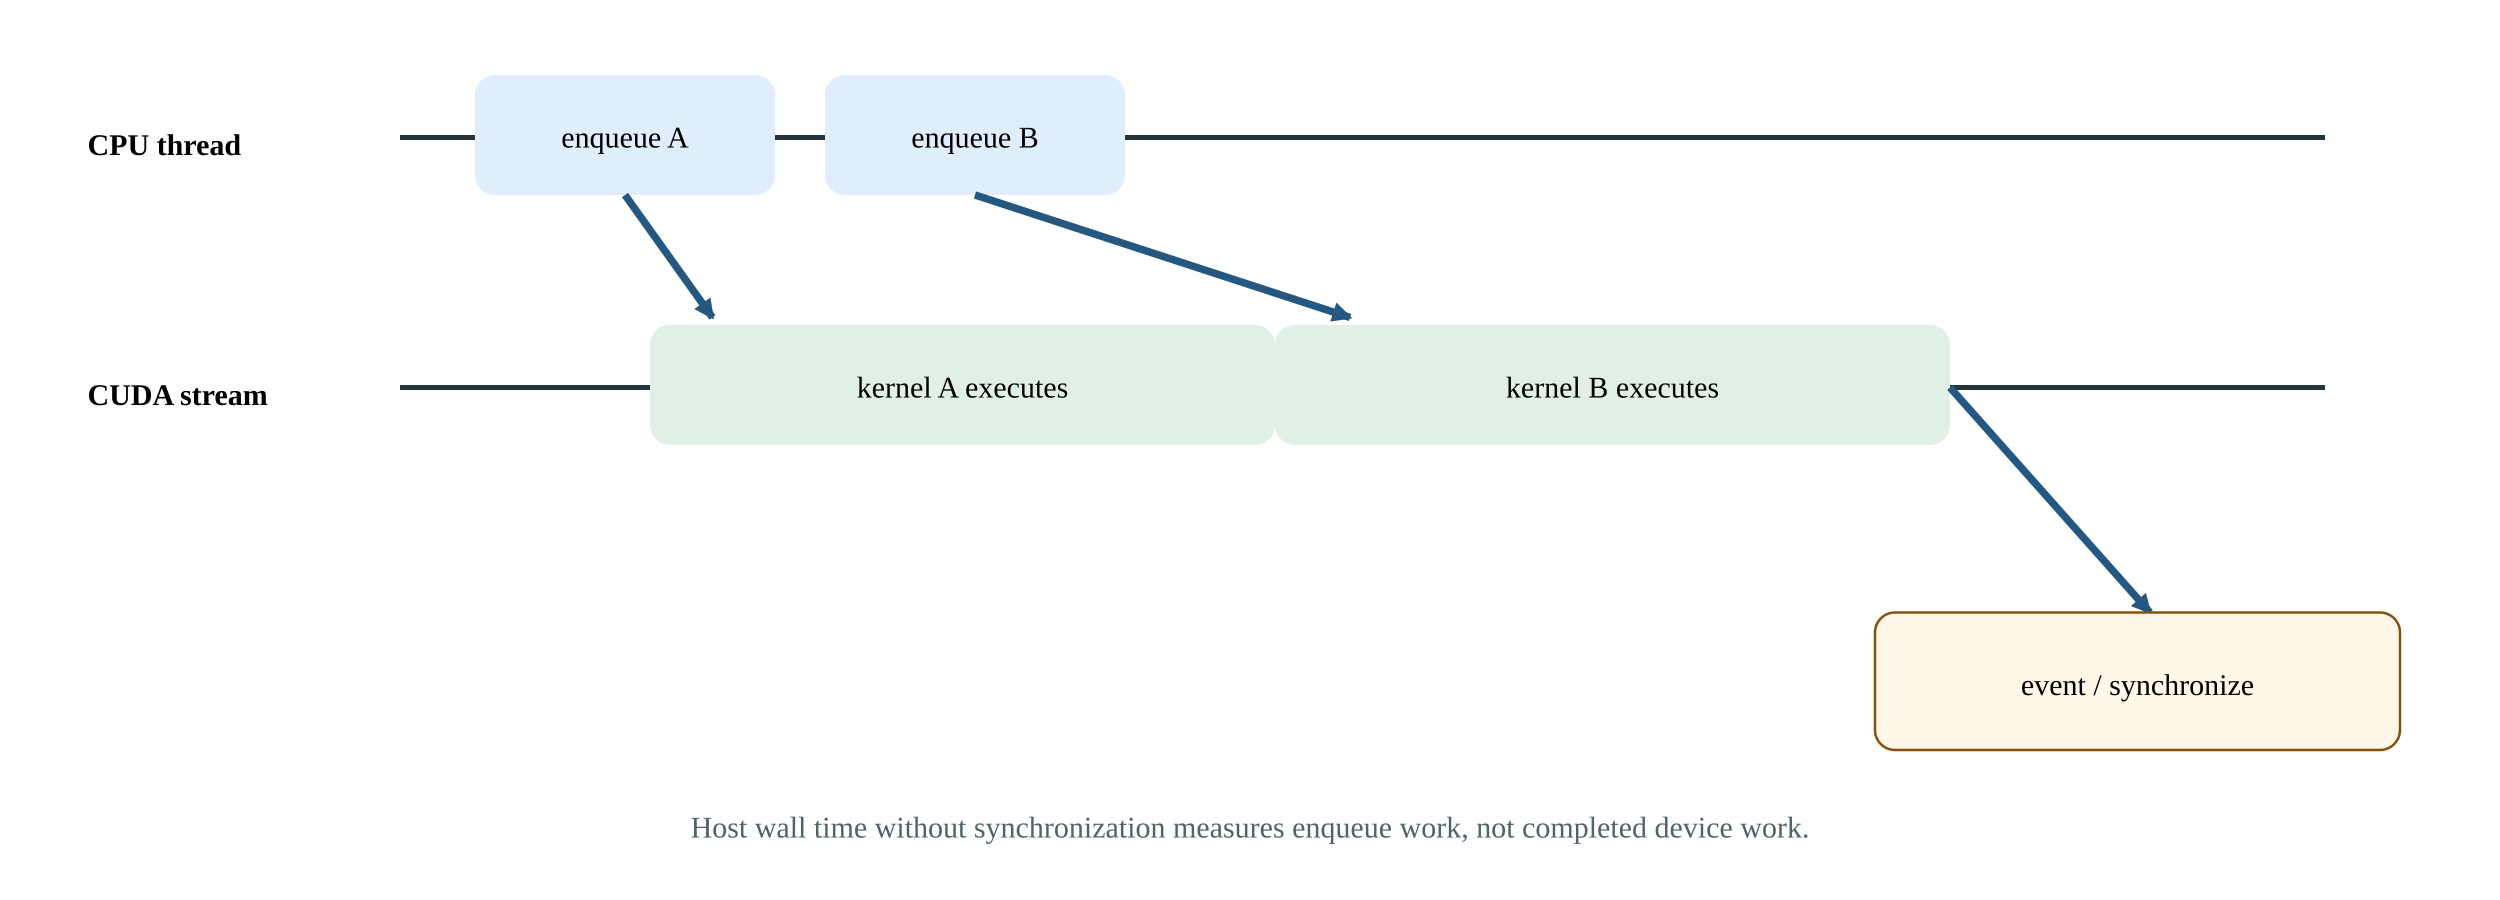
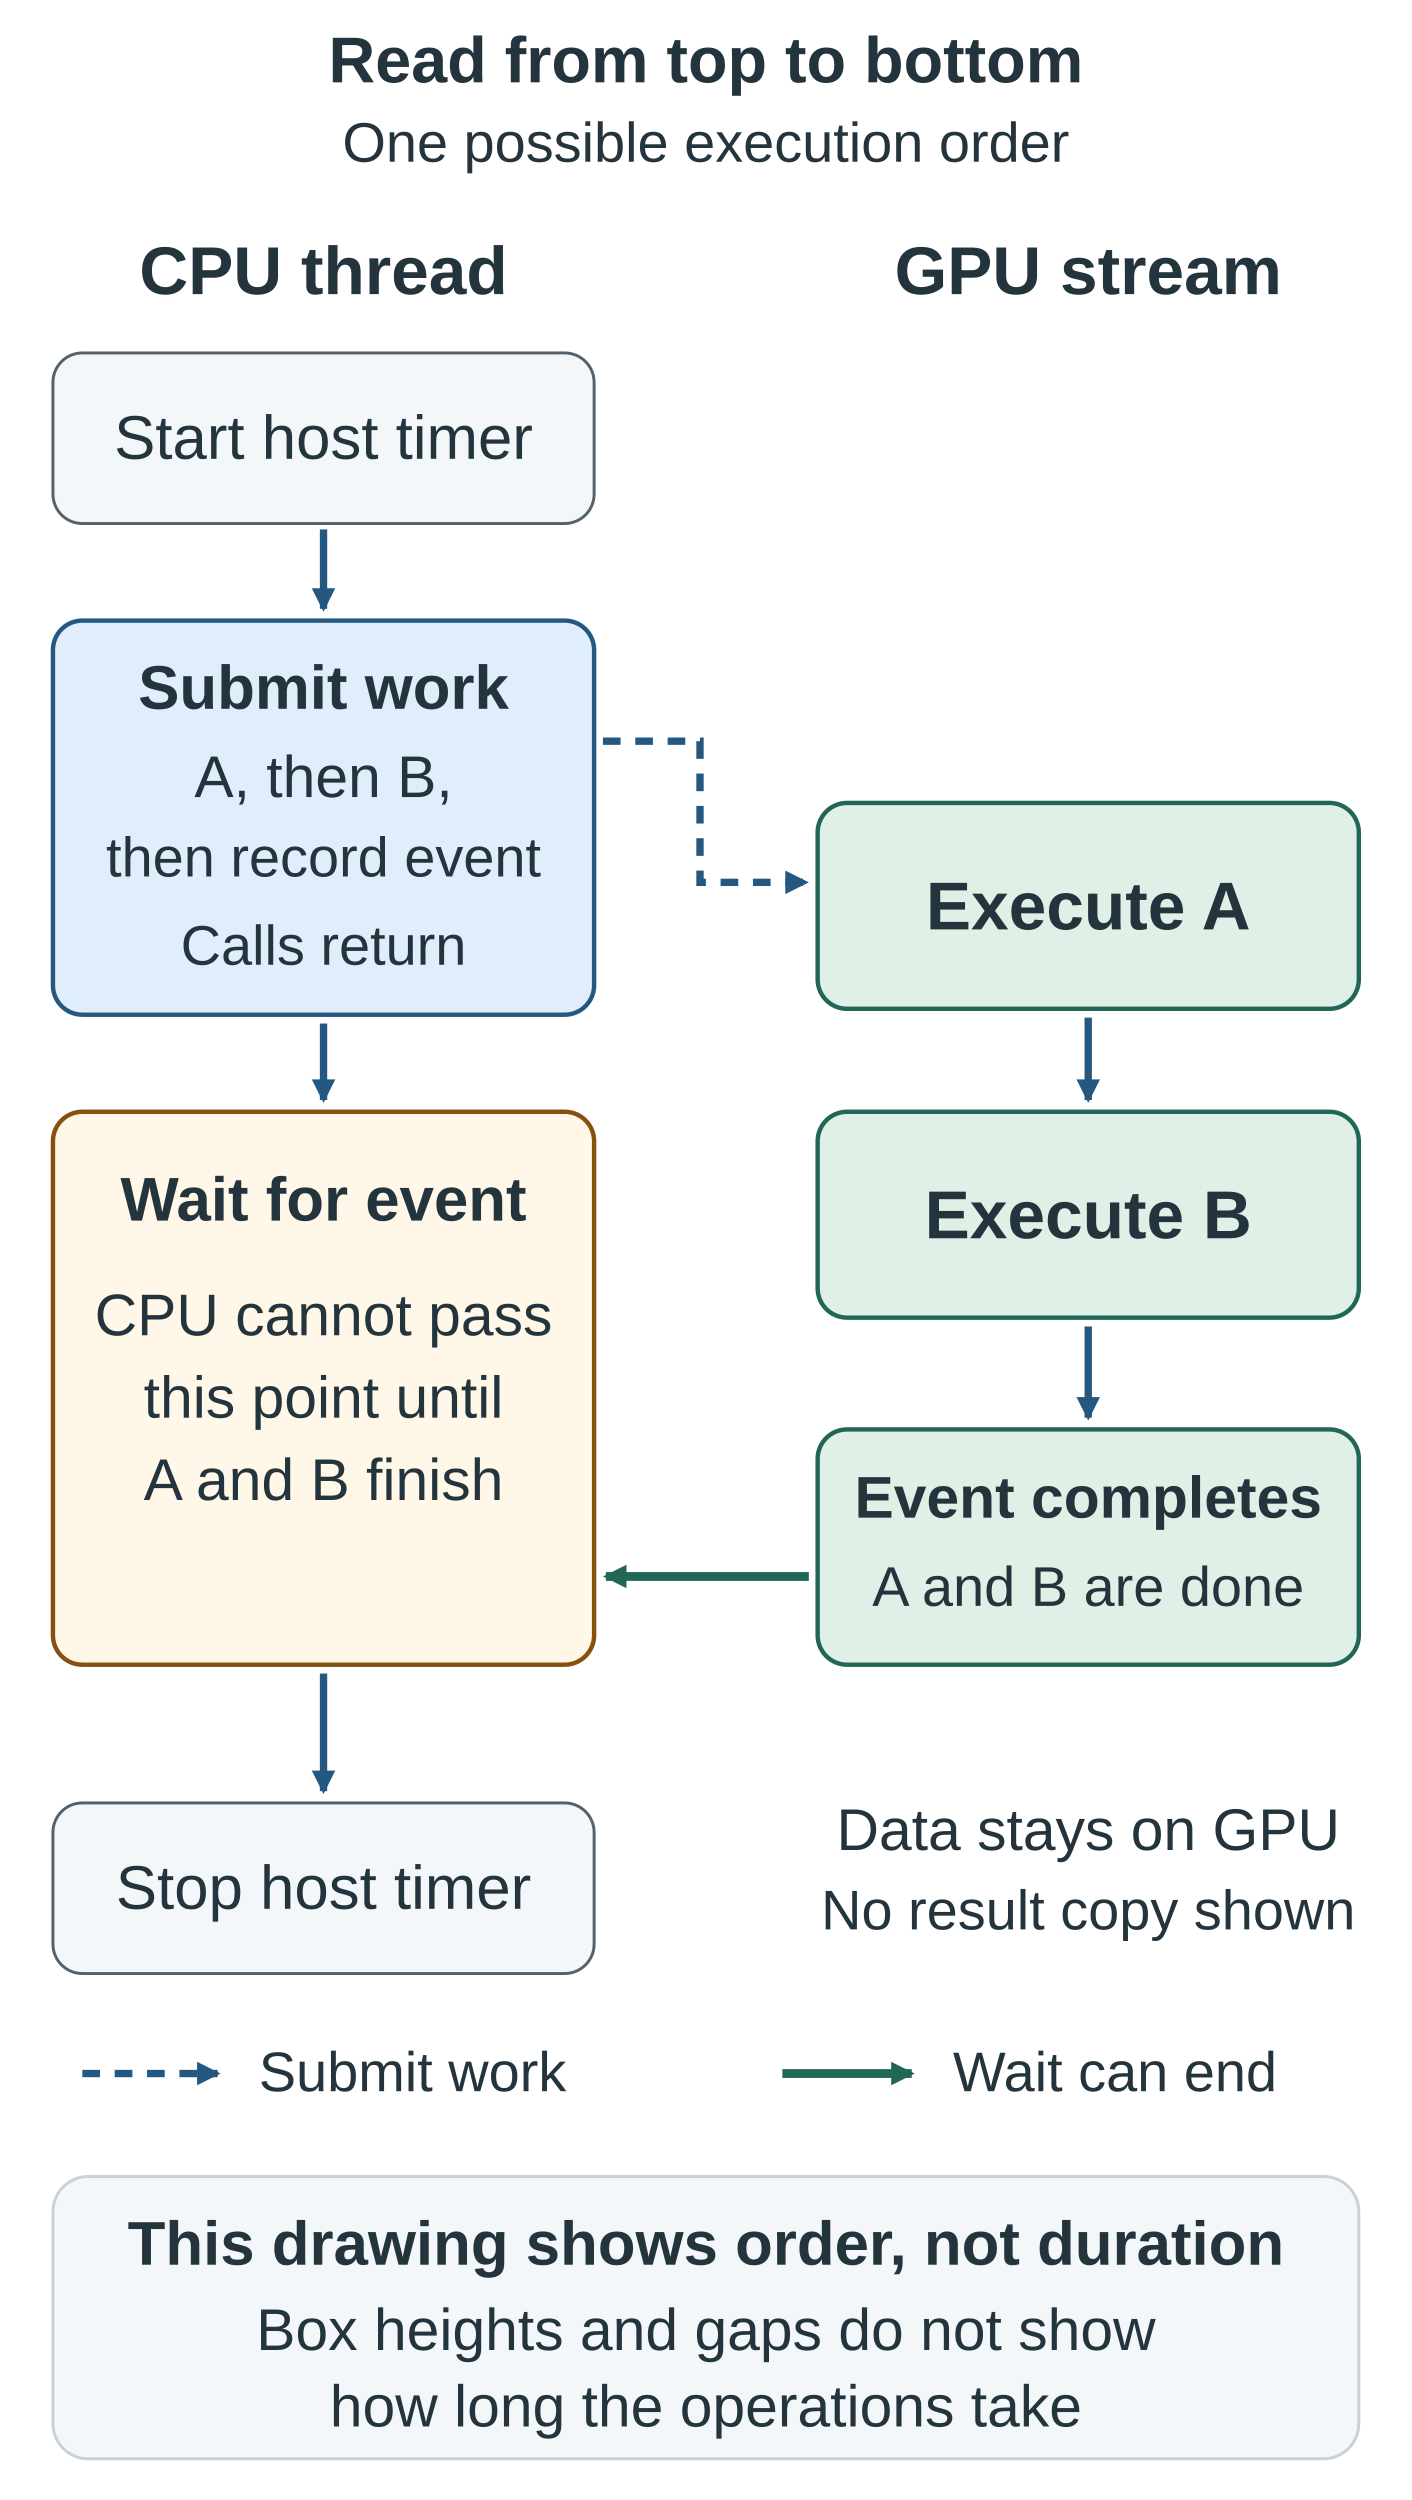
- <svg viewBox="0 0 1000 360" role="img" aria-labelledby="detail-host-enqueue-and-device-execution-timeline-async-title detail-host-enqueue-and-device-execution-timeline-async-desc">
+ <svg viewBox="0 0 480 850" style="max-width: 560px; margin-inline: auto" role="img" aria-labelledby="detail-host-enqueue-and-device-execution-timeline-async-title detail-host-enqueue-and-device-execution-timeline-async-desc">
  <defs>
-     <marker id="detail-host-enqueue-and-device-execution-timeline-async-arrow" markerWidth="8" markerHeight="8" refX="7" refY="4" viewBox="0 0 8 8" markerUnits="userSpaceOnUse" orient="auto">
-       <path d="M0,0 L0,8 L8,4 z" fill="#245880" />
+     <marker id="detail-host-enqueue-and-device-execution-timeline-order-arrow" markerWidth="8" markerHeight="8" refX="7" refY="4" viewBox="0 0 8 8" markerUnits="userSpaceOnUse" orient="auto">
+       <path d="M0 0 L8 4 L0 8 Z" fill="#245880" />
+     </marker>
+     <marker id="detail-host-enqueue-and-device-execution-timeline-done-arrow" markerWidth="8" markerHeight="8" refX="7" refY="4" viewBox="0 0 8 8" markerUnits="userSpaceOnUse" orient="auto">
+       <path d="M0 0 L8 4 L0 8 Z" fill="#206757" />
    </marker>
  </defs>
-   <text x="35" y="62" font-weight="700">CPU thread</text>
-   <line x1="160" y1="55" x2="930" y2="55" stroke="#24343d" stroke-width="2" />
-   <rect x="190" y="30" width="120" height="48" rx="8" fill="#e0edfa" />
-   <text x="250" y="59" text-anchor="middle">enqueue A</text>
-   <rect x="330" y="30" width="120" height="48" rx="8" fill="#e0edfa" />
-   <text x="390" y="59" text-anchor="middle">enqueue B</text>
-   <text x="35" y="162" font-weight="700">CUDA stream</text>
-   <line x1="160" y1="155" x2="930" y2="155" stroke="#24343d" stroke-width="2" />
-   <rect x="260" y="130" width="250" height="48" rx="8" fill="#e0f0e6" />
-   <text x="385" y="159" text-anchor="middle">kernel A executes</text>
-   <rect x="510" y="130" width="270" height="48" rx="8" fill="#e0f0e6" />
-   <text x="645" y="159" text-anchor="middle">kernel B executes</text>
-   <line x1="250" y1="78" x2="285" y2="127" stroke="#245880" stroke-width="3" marker-end="url(#detail-host-enqueue-and-device-execution-timeline-async-arrow)" />
-   <line x1="390" y1="78" x2="540" y2="127" stroke="#245880" stroke-width="3" marker-end="url(#detail-host-enqueue-and-device-execution-timeline-async-arrow)" />
-   <line x1="780" y1="155" x2="860" y2="245" stroke="#245880" stroke-width="3" marker-end="url(#detail-host-enqueue-and-device-execution-timeline-async-arrow)" />
-   <rect x="750" y="245" width="210" height="55" rx="8" fill="#fff7e7" stroke="#86500e" />
-   <text x="855" y="278" text-anchor="middle">event / synchronize</text>
-   <text x="500" y="335" text-anchor="middle" fill="#52626b">Host wall time without synchronization measures enqueue work, not completed device work.</text>
+   <g font-family="Arial, Helvetica, sans-serif" fill="#24343d" text-anchor="middle">
+     <text x="240" y="28" font-size="22" font-weight="700">Read from top to bottom</text>
+     <text x="240" y="55" font-size="19">One possible execution order</text>
+     <text x="110" y="100" font-size="23" font-weight="700">CPU thread</text>
+     <text x="370" y="100" font-size="23" font-weight="700">GPU stream</text>
+     <rect x="18" y="120" width="184" height="58" rx="10" fill="#f4f7f9" stroke="#52616c" />
+     <text x="110" y="156" font-size="21">Start host timer</text>
+     <rect x="18" y="211" width="184" height="134" rx="10" fill="#e0edfa" stroke="#245880" stroke-width="1.5" />
+     <text x="110" y="241" font-size="21" font-weight="700">Submit work</text>
+     <text x="110" y="271" font-size="20">A, then B,</text>
+     <text x="110" y="298" font-size="19">then record event</text>
+     <text x="110" y="328" font-size="19">Calls return</text>
+     <rect x="278" y="273" width="184" height="70" rx="10" fill="#e0f0e6" stroke="#206757" stroke-width="1.5" />
+     <text x="370" y="316" font-size="23" font-weight="700">Execute A</text>
+     <rect x="278" y="378" width="184" height="70" rx="10" fill="#e0f0e6" stroke="#206757" stroke-width="1.5" />
+     <text x="370" y="421" font-size="23" font-weight="700">Execute B</text>
+     <rect x="18" y="378" width="184" height="188" rx="10" fill="#fff7e7" stroke="#86500e" stroke-width="1.5" />
+     <text x="110" y="415" font-size="21" font-weight="700">Wait for event</text>
+     <text x="110" y="454" font-size="20">CPU cannot pass</text>
+     <text x="110" y="482" font-size="20">this point until</text>
+     <text x="110" y="510" font-size="20">A and B finish</text>
+     <rect x="278" y="486" width="184" height="80" rx="10" fill="#e0f0e6" stroke="#206757" stroke-width="1.5" />
+     <text x="370" y="516" font-size="20" font-weight="700">Event completes</text>
+     <text x="370" y="546" font-size="19">A and B are done</text>
+     <g fill="none" stroke="#245880" stroke-width="2.5" marker-end="url(#detail-host-enqueue-and-device-execution-timeline-order-arrow)">
+       <path d="M110 180 V207" />
+       <path d="M110 348 V374" />
+       <path d="M370 346 V374" />
+       <path d="M370 451 V482" />
+       <path d="M110 569 V609" />
+       <path d="M205 252 H238 V300 H274" stroke-dasharray="6 5" />
+     </g>
+     <path d="M275 536 H206" fill="none" stroke="#206757" stroke-width="3" marker-end="url(#detail-host-enqueue-and-device-execution-timeline-done-arrow)" />
+     <rect x="18" y="613" width="184" height="58" rx="10" fill="#f4f7f9" stroke="#52616c" />
+     <text x="110" y="649" font-size="21">Stop host timer</text>
+     <text x="370" y="629" font-size="20">Data stays on GPU</text>
+     <text x="370" y="656" font-size="19">No result copy shown</text>
+     <path d="M28 705 H74" fill="none" stroke="#245880" stroke-width="2.5" stroke-dasharray="6 5" marker-end="url(#detail-host-enqueue-and-device-execution-timeline-order-arrow)" />
+     <text x="88" y="711" font-size="19" text-anchor="start">Submit work</text>
+     <path d="M266 705 H310" fill="none" stroke="#206757" stroke-width="3" marker-end="url(#detail-host-enqueue-and-device-execution-timeline-done-arrow)" />
+     <text x="324" y="711" font-size="19" text-anchor="start">Wait can end</text>
+     <rect x="18" y="740" width="444" height="96" rx="12" fill="#f4f7f9" stroke="#c6d1d8" />
+     <text x="240" y="770" font-size="21" font-weight="700">This drawing shows order, not duration</text>
+     <text x="240" y="799" font-size="20">Box heights and gaps do not show</text>
+     <text x="240" y="825" font-size="20">how long the operations take</text>
+   </g>
</svg>
